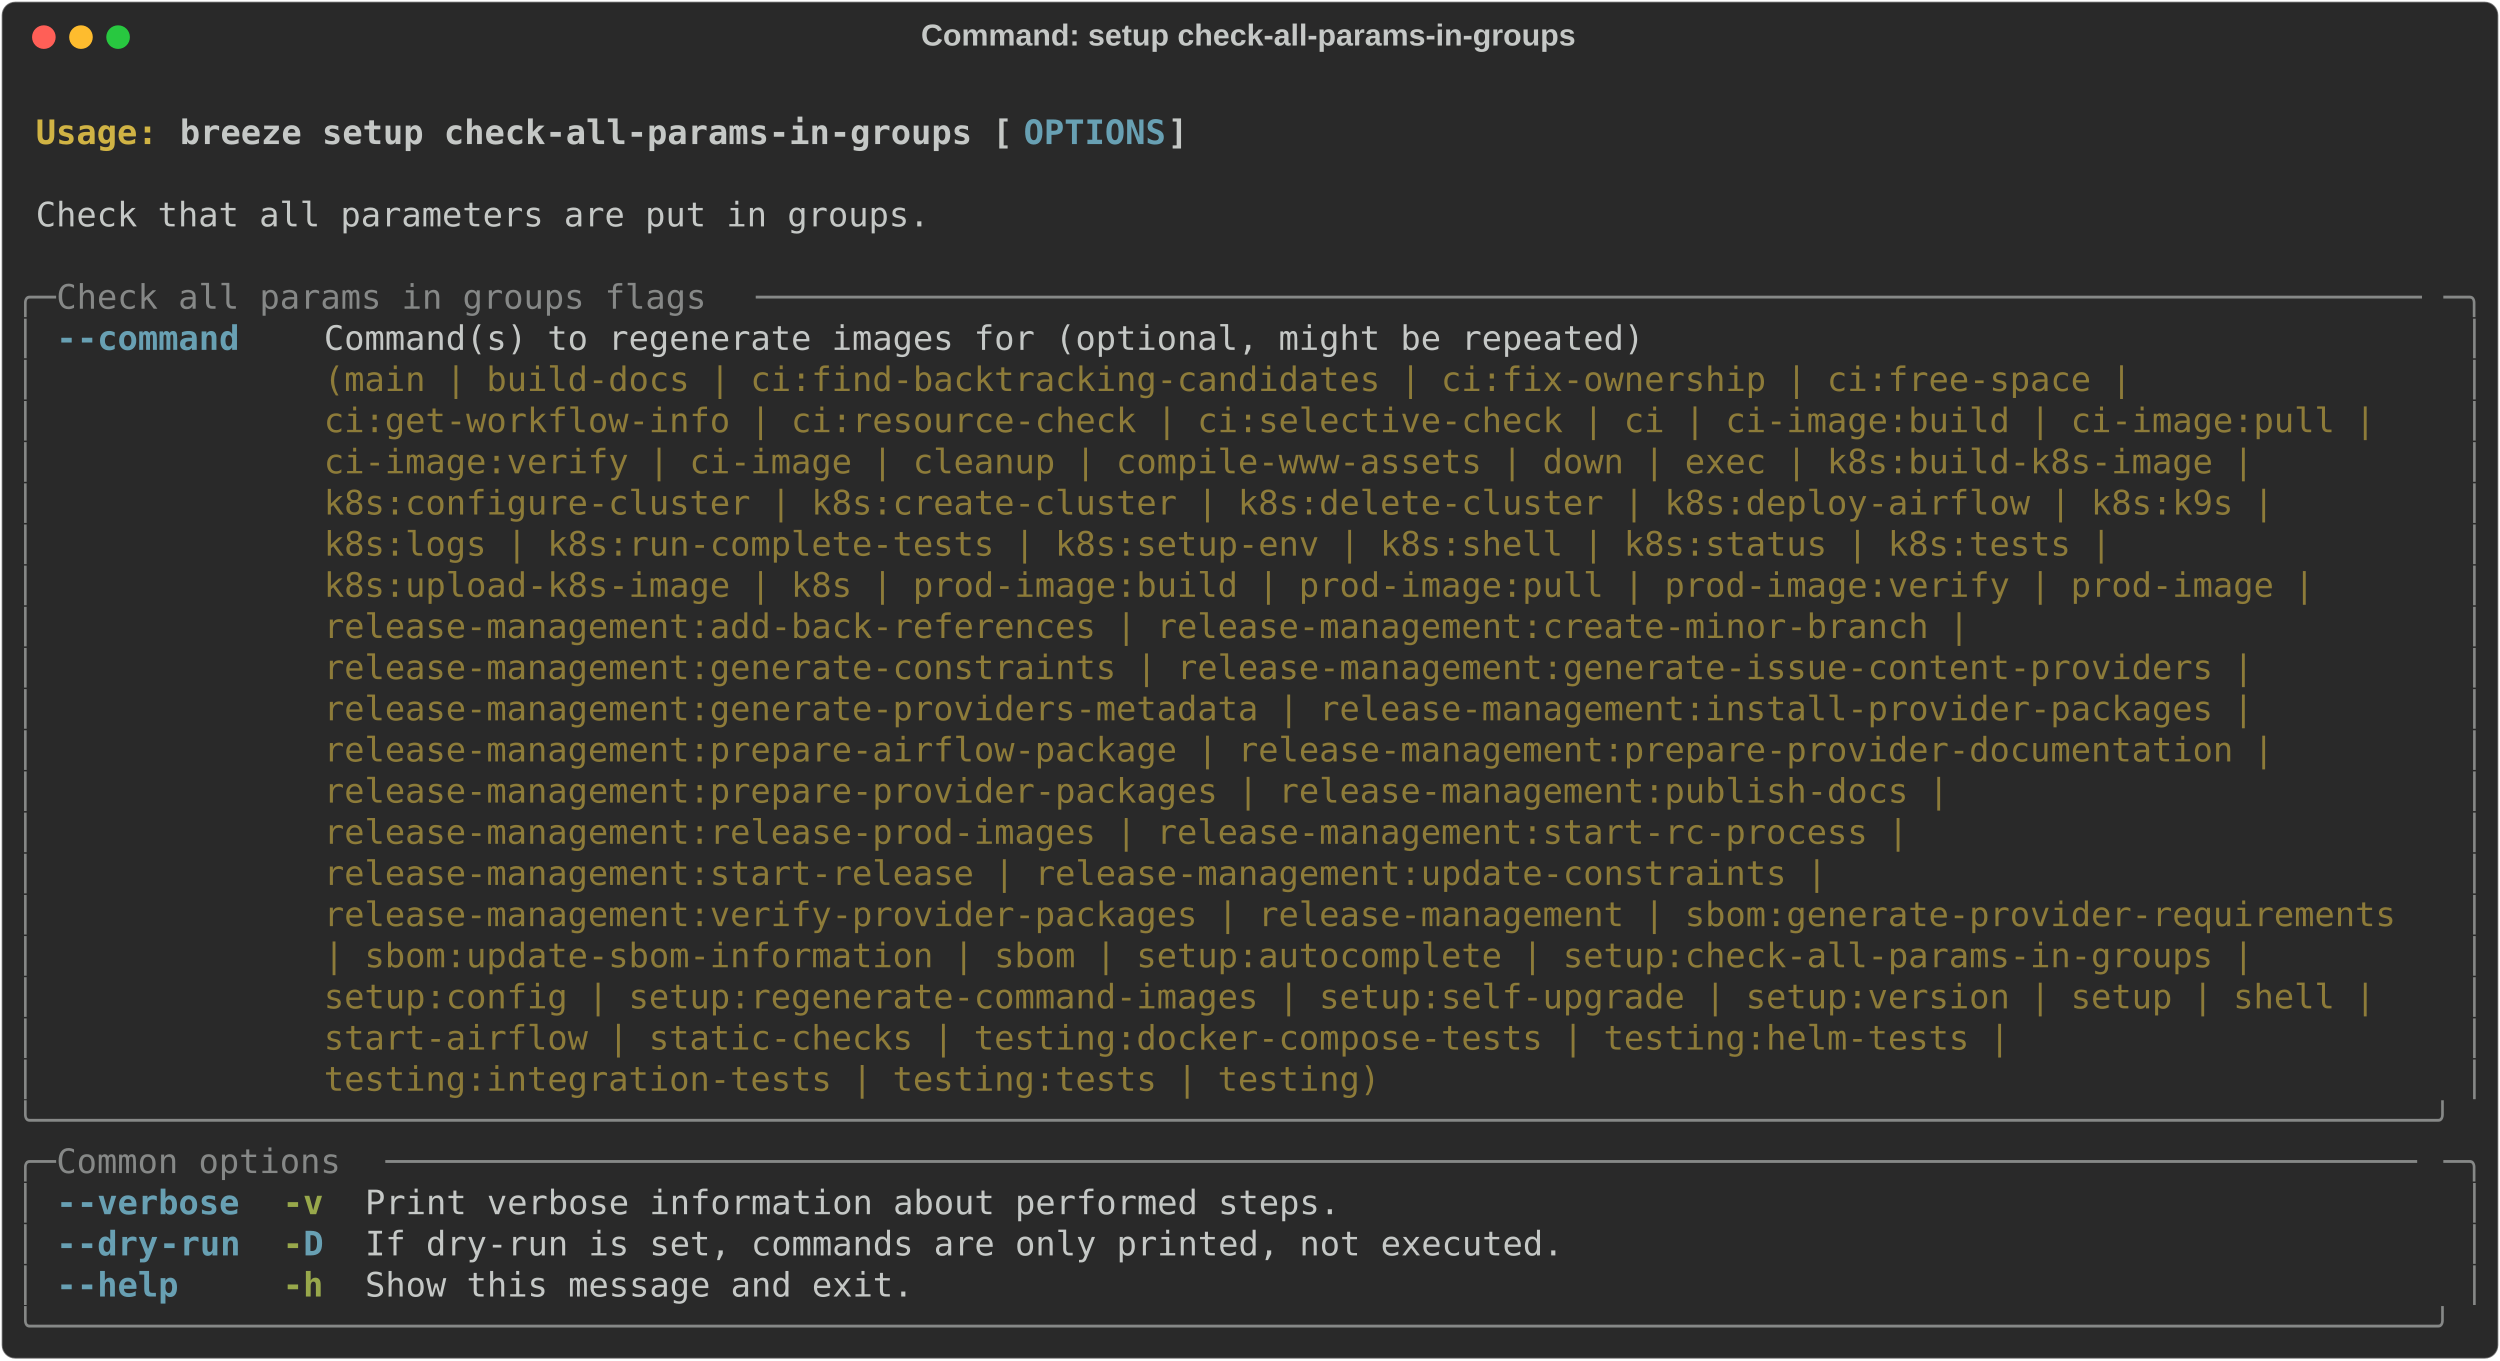
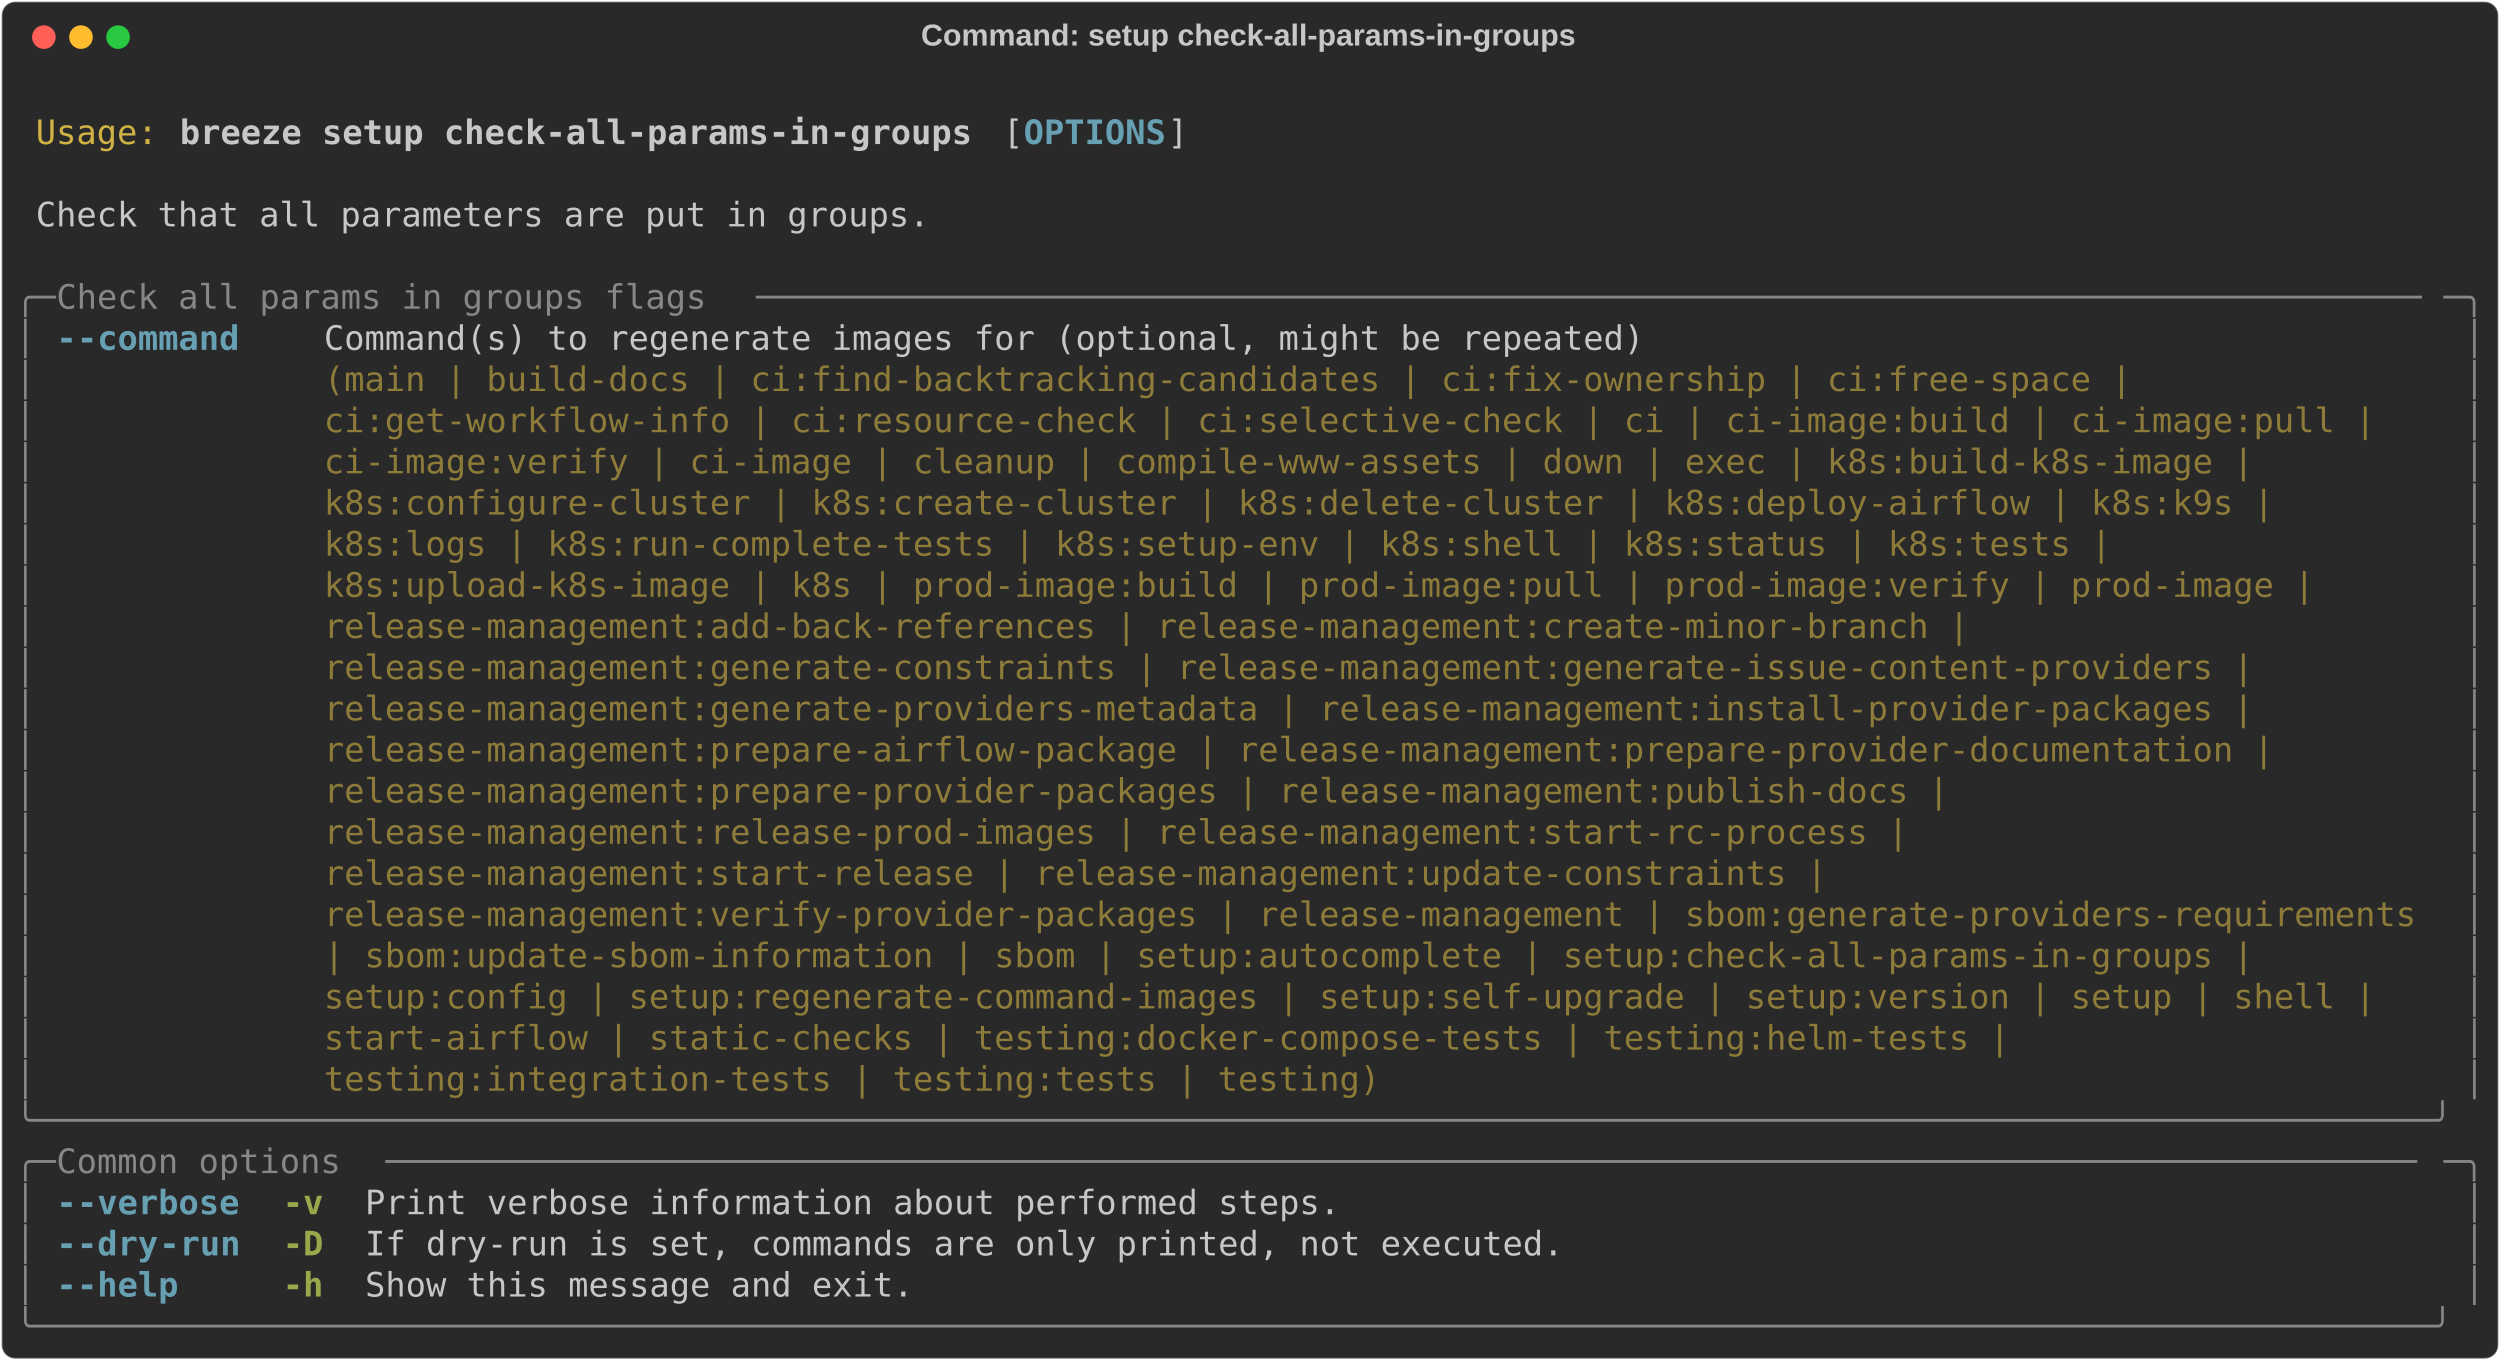
<svg xmlns="http://www.w3.org/2000/svg" class="rich-terminal" viewBox="0 0 1482 806.4">
  <style>

    @font-face {
        font-family: "Fira Code";
        src: local("FiraCode-Regular"),
                url("https://cdnjs.cloudflare.com/ajax/libs/firacode/6.2.0/woff2/FiraCode-Regular.woff2") format("woff2"),
                url("https://cdnjs.cloudflare.com/ajax/libs/firacode/6.2.0/woff/FiraCode-Regular.woff") format("woff");
        font-style: normal;
        font-weight: 400;
    }
    @font-face {
        font-family: "Fira Code";
        src: local("FiraCode-Bold"),
                url("https://cdnjs.cloudflare.com/ajax/libs/firacode/6.2.0/woff2/FiraCode-Bold.woff2") format("woff2"),
                url("https://cdnjs.cloudflare.com/ajax/libs/firacode/6.2.0/woff/FiraCode-Bold.woff") format("woff");
        font-style: bold;
        font-weight: 700;
    }

    .breeze-setup-check-all-params-in-groups-matrix {
        font-family: Fira Code, monospace;
        font-size: 20px;
        line-height: 24.4px;
        font-variant-east-asian: full-width;
    }

    .breeze-setup-check-all-params-in-groups-title {
        font-size: 18px;
        font-weight: bold;
        font-family: arial;
    }

-     .breeze-setup-check-all-params-in-groups-r1 { fill: #c5c8c6;font-weight: bold }
- .breeze-setup-check-all-params-in-groups-r2 { fill: #c5c8c6 }
- .breeze-setup-check-all-params-in-groups-r3 { fill: #d0b344;font-weight: bold }
+     .breeze-setup-check-all-params-in-groups-r1 { fill: #c5c8c6 }
+ .breeze-setup-check-all-params-in-groups-r2 { fill: #d0b344 }
+ .breeze-setup-check-all-params-in-groups-r3 { fill: #c5c8c6;font-weight: bold }
.breeze-setup-check-all-params-in-groups-r4 { fill: #68a0b3;font-weight: bold }
.breeze-setup-check-all-params-in-groups-r5 { fill: #868887 }
.breeze-setup-check-all-params-in-groups-r6 { fill: #8d7b39 }
.breeze-setup-check-all-params-in-groups-r7 { fill: #98a84b;font-weight: bold }
    </style>
  <defs>
    <clipPath id="breeze-setup-check-all-params-in-groups-clip-terminal">
      <rect x="0" y="0" width="1463.0" height="755.4" />
    </clipPath>
    <clipPath id="breeze-setup-check-all-params-in-groups-line-0">
      <rect x="0" y="1.5" width="1464" height="24.65" />
    </clipPath>
    <clipPath id="breeze-setup-check-all-params-in-groups-line-1">
      <rect x="0" y="25.9" width="1464" height="24.65" />
    </clipPath>
    <clipPath id="breeze-setup-check-all-params-in-groups-line-2">
      <rect x="0" y="50.3" width="1464" height="24.65" />
    </clipPath>
    <clipPath id="breeze-setup-check-all-params-in-groups-line-3">
      <rect x="0" y="74.7" width="1464" height="24.65" />
    </clipPath>
    <clipPath id="breeze-setup-check-all-params-in-groups-line-4">
      <rect x="0" y="99.1" width="1464" height="24.65" />
    </clipPath>
    <clipPath id="breeze-setup-check-all-params-in-groups-line-5">
      <rect x="0" y="123.5" width="1464" height="24.65" />
    </clipPath>
    <clipPath id="breeze-setup-check-all-params-in-groups-line-6">
      <rect x="0" y="147.9" width="1464" height="24.65" />
    </clipPath>
    <clipPath id="breeze-setup-check-all-params-in-groups-line-7">
      <rect x="0" y="172.3" width="1464" height="24.65" />
    </clipPath>
    <clipPath id="breeze-setup-check-all-params-in-groups-line-8">
      <rect x="0" y="196.7" width="1464" height="24.65" />
    </clipPath>
    <clipPath id="breeze-setup-check-all-params-in-groups-line-9">
      <rect x="0" y="221.1" width="1464" height="24.65" />
    </clipPath>
    <clipPath id="breeze-setup-check-all-params-in-groups-line-10">
      <rect x="0" y="245.5" width="1464" height="24.65" />
    </clipPath>
    <clipPath id="breeze-setup-check-all-params-in-groups-line-11">
      <rect x="0" y="269.9" width="1464" height="24.65" />
    </clipPath>
    <clipPath id="breeze-setup-check-all-params-in-groups-line-12">
      <rect x="0" y="294.3" width="1464" height="24.65" />
    </clipPath>
    <clipPath id="breeze-setup-check-all-params-in-groups-line-13">
      <rect x="0" y="318.7" width="1464" height="24.65" />
    </clipPath>
    <clipPath id="breeze-setup-check-all-params-in-groups-line-14">
      <rect x="0" y="343.1" width="1464" height="24.65" />
    </clipPath>
    <clipPath id="breeze-setup-check-all-params-in-groups-line-15">
      <rect x="0" y="367.5" width="1464" height="24.65" />
    </clipPath>
    <clipPath id="breeze-setup-check-all-params-in-groups-line-16">
      <rect x="0" y="391.9" width="1464" height="24.65" />
    </clipPath>
    <clipPath id="breeze-setup-check-all-params-in-groups-line-17">
      <rect x="0" y="416.3" width="1464" height="24.65" />
    </clipPath>
    <clipPath id="breeze-setup-check-all-params-in-groups-line-18">
      <rect x="0" y="440.7" width="1464" height="24.65" />
    </clipPath>
    <clipPath id="breeze-setup-check-all-params-in-groups-line-19">
      <rect x="0" y="465.1" width="1464" height="24.65" />
    </clipPath>
    <clipPath id="breeze-setup-check-all-params-in-groups-line-20">
      <rect x="0" y="489.5" width="1464" height="24.65" />
    </clipPath>
    <clipPath id="breeze-setup-check-all-params-in-groups-line-21">
      <rect x="0" y="513.9" width="1464" height="24.65" />
    </clipPath>
    <clipPath id="breeze-setup-check-all-params-in-groups-line-22">
      <rect x="0" y="538.3" width="1464" height="24.65" />
    </clipPath>
    <clipPath id="breeze-setup-check-all-params-in-groups-line-23">
      <rect x="0" y="562.7" width="1464" height="24.65" />
    </clipPath>
    <clipPath id="breeze-setup-check-all-params-in-groups-line-24">
      <rect x="0" y="587.1" width="1464" height="24.65" />
    </clipPath>
    <clipPath id="breeze-setup-check-all-params-in-groups-line-25">
      <rect x="0" y="611.5" width="1464" height="24.65" />
    </clipPath>
    <clipPath id="breeze-setup-check-all-params-in-groups-line-26">
      <rect x="0" y="635.9" width="1464" height="24.65" />
    </clipPath>
    <clipPath id="breeze-setup-check-all-params-in-groups-line-27">
      <rect x="0" y="660.3" width="1464" height="24.65" />
    </clipPath>
    <clipPath id="breeze-setup-check-all-params-in-groups-line-28">
      <rect x="0" y="684.7" width="1464" height="24.65" />
    </clipPath>
    <clipPath id="breeze-setup-check-all-params-in-groups-line-29">
      <rect x="0" y="709.1" width="1464" height="24.65" />
    </clipPath>
  </defs>
  <rect fill="#292929" stroke="rgba(255,255,255,0.35)" stroke-width="1" x="1" y="1" width="1480" height="804.4" rx="8" />
  <text class="breeze-setup-check-all-params-in-groups-title" fill="#c5c8c6" text-anchor="middle" x="740" y="27">Command: setup check-all-params-in-groups</text>
  <g transform="translate(26,22)">
    <circle cx="0" cy="0" r="7" fill="#ff5f57" />
    <circle cx="22" cy="0" r="7" fill="#febc2e" />
    <circle cx="44" cy="0" r="7" fill="#28c840" />
  </g>
  <g transform="translate(9, 41)" clip-path="url(#breeze-setup-check-all-params-in-groups-clip-terminal)">
    <g class="breeze-setup-check-all-params-in-groups-matrix">
-       <text class="breeze-setup-check-all-params-in-groups-r2" x="1464" y="20" textLength="12.2" clip-path="url(#breeze-setup-check-all-params-in-groups-line-0)">
- </text>
-       <text class="breeze-setup-check-all-params-in-groups-r3" x="12.2" y="44.4" textLength="85.4" clip-path="url(#breeze-setup-check-all-params-in-groups-line-1)">Usage: </text>
-       <text class="breeze-setup-check-all-params-in-groups-r1" x="97.6" y="44.4" textLength="500.2" clip-path="url(#breeze-setup-check-all-params-in-groups-line-1)">breeze setup check-all-params-in-groups [</text>
+       <text class="breeze-setup-check-all-params-in-groups-r1" x="1464" y="20" textLength="12.2" clip-path="url(#breeze-setup-check-all-params-in-groups-line-0)">
+ </text>
+       <text class="breeze-setup-check-all-params-in-groups-r2" x="12.2" y="44.4" textLength="73.2" clip-path="url(#breeze-setup-check-all-params-in-groups-line-1)">Usage:</text>
+       <text class="breeze-setup-check-all-params-in-groups-r3" x="97.6" y="44.4" textLength="475.8" clip-path="url(#breeze-setup-check-all-params-in-groups-line-1)">breeze setup check-all-params-in-groups</text>
+       <text class="breeze-setup-check-all-params-in-groups-r1" x="585.6" y="44.4" textLength="12.2" clip-path="url(#breeze-setup-check-all-params-in-groups-line-1)">[</text>
      <text class="breeze-setup-check-all-params-in-groups-r4" x="597.8" y="44.4" textLength="85.4" clip-path="url(#breeze-setup-check-all-params-in-groups-line-1)">OPTIONS</text>
      <text class="breeze-setup-check-all-params-in-groups-r1" x="683.2" y="44.4" textLength="12.2" clip-path="url(#breeze-setup-check-all-params-in-groups-line-1)">]</text>
-       <text class="breeze-setup-check-all-params-in-groups-r2" x="1464" y="44.4" textLength="12.2" clip-path="url(#breeze-setup-check-all-params-in-groups-line-1)">
- </text>
-       <text class="breeze-setup-check-all-params-in-groups-r2" x="1464" y="68.8" textLength="12.2" clip-path="url(#breeze-setup-check-all-params-in-groups-line-2)">
- </text>
-       <text class="breeze-setup-check-all-params-in-groups-r2" x="12.2" y="93.2" textLength="536.8" clip-path="url(#breeze-setup-check-all-params-in-groups-line-3)">Check that all parameters are put in groups.</text>
-       <text class="breeze-setup-check-all-params-in-groups-r2" x="1464" y="93.2" textLength="12.2" clip-path="url(#breeze-setup-check-all-params-in-groups-line-3)">
- </text>
-       <text class="breeze-setup-check-all-params-in-groups-r2" x="1464" y="117.6" textLength="12.2" clip-path="url(#breeze-setup-check-all-params-in-groups-line-4)">
+       <text class="breeze-setup-check-all-params-in-groups-r1" x="1464" y="44.4" textLength="12.2" clip-path="url(#breeze-setup-check-all-params-in-groups-line-1)">
+ </text>
+       <text class="breeze-setup-check-all-params-in-groups-r1" x="1464" y="68.8" textLength="12.2" clip-path="url(#breeze-setup-check-all-params-in-groups-line-2)">
+ </text>
+       <text class="breeze-setup-check-all-params-in-groups-r1" x="12.2" y="93.2" textLength="536.8" clip-path="url(#breeze-setup-check-all-params-in-groups-line-3)">Check that all parameters are put in groups.</text>
+       <text class="breeze-setup-check-all-params-in-groups-r1" x="1464" y="93.2" textLength="12.2" clip-path="url(#breeze-setup-check-all-params-in-groups-line-3)">
+ </text>
+       <text class="breeze-setup-check-all-params-in-groups-r1" x="1464" y="117.6" textLength="12.2" clip-path="url(#breeze-setup-check-all-params-in-groups-line-4)">
</text>
      <text class="breeze-setup-check-all-params-in-groups-r5" x="0" y="142" textLength="24.4" clip-path="url(#breeze-setup-check-all-params-in-groups-line-5)">╭─</text>
      <text class="breeze-setup-check-all-params-in-groups-r5" x="24.4" y="142" textLength="414.8" clip-path="url(#breeze-setup-check-all-params-in-groups-line-5)"> Check all params in groups flags </text>
      <text class="breeze-setup-check-all-params-in-groups-r5" x="439.2" y="142" textLength="1000.4" clip-path="url(#breeze-setup-check-all-params-in-groups-line-5)">──────────────────────────────────────────────────────────────────────────────────</text>
      <text class="breeze-setup-check-all-params-in-groups-r5" x="1439.6" y="142" textLength="24.4" clip-path="url(#breeze-setup-check-all-params-in-groups-line-5)">─╮</text>
-       <text class="breeze-setup-check-all-params-in-groups-r2" x="1464" y="142" textLength="12.2" clip-path="url(#breeze-setup-check-all-params-in-groups-line-5)">
+       <text class="breeze-setup-check-all-params-in-groups-r1" x="1464" y="142" textLength="12.2" clip-path="url(#breeze-setup-check-all-params-in-groups-line-5)">
</text>
      <text class="breeze-setup-check-all-params-in-groups-r5" x="0" y="166.4" textLength="12.2" clip-path="url(#breeze-setup-check-all-params-in-groups-line-6)">│</text>
      <text class="breeze-setup-check-all-params-in-groups-r4" x="24.4" y="166.4" textLength="12.2" clip-path="url(#breeze-setup-check-all-params-in-groups-line-6)">-</text>
      <text class="breeze-setup-check-all-params-in-groups-r4" x="36.6" y="166.4" textLength="97.6" clip-path="url(#breeze-setup-check-all-params-in-groups-line-6)">-command</text>
-       <text class="breeze-setup-check-all-params-in-groups-r2" x="183" y="166.4" textLength="1256.6" clip-path="url(#breeze-setup-check-all-params-in-groups-line-6)">Command(s) to regenerate images for (optional, might be repeated)                                      </text>
+       <text class="breeze-setup-check-all-params-in-groups-r1" x="183" y="166.4" textLength="1256.6" clip-path="url(#breeze-setup-check-all-params-in-groups-line-6)">Command(s) to regenerate images for (optional, might be repeated)                                      </text>
      <text class="breeze-setup-check-all-params-in-groups-r5" x="1451.8" y="166.4" textLength="12.2" clip-path="url(#breeze-setup-check-all-params-in-groups-line-6)">│</text>
-       <text class="breeze-setup-check-all-params-in-groups-r2" x="1464" y="166.4" textLength="12.2" clip-path="url(#breeze-setup-check-all-params-in-groups-line-6)">
+       <text class="breeze-setup-check-all-params-in-groups-r1" x="1464" y="166.4" textLength="12.2" clip-path="url(#breeze-setup-check-all-params-in-groups-line-6)">
</text>
      <text class="breeze-setup-check-all-params-in-groups-r5" x="0" y="190.8" textLength="12.2" clip-path="url(#breeze-setup-check-all-params-in-groups-line-7)">│</text>
      <text class="breeze-setup-check-all-params-in-groups-r6" x="183" y="190.8" textLength="1256.6" clip-path="url(#breeze-setup-check-all-params-in-groups-line-7)">(main | build-docs | ci:find-backtracking-candidates | ci:fix-ownership | ci:free-space |              </text>
      <text class="breeze-setup-check-all-params-in-groups-r5" x="1451.8" y="190.8" textLength="12.2" clip-path="url(#breeze-setup-check-all-params-in-groups-line-7)">│</text>
-       <text class="breeze-setup-check-all-params-in-groups-r2" x="1464" y="190.8" textLength="12.2" clip-path="url(#breeze-setup-check-all-params-in-groups-line-7)">
+       <text class="breeze-setup-check-all-params-in-groups-r1" x="1464" y="190.8" textLength="12.2" clip-path="url(#breeze-setup-check-all-params-in-groups-line-7)">
</text>
      <text class="breeze-setup-check-all-params-in-groups-r5" x="0" y="215.2" textLength="12.2" clip-path="url(#breeze-setup-check-all-params-in-groups-line-8)">│</text>
      <text class="breeze-setup-check-all-params-in-groups-r6" x="183" y="215.2" textLength="1256.6" clip-path="url(#breeze-setup-check-all-params-in-groups-line-8)">ci:get-workflow-info | ci:resource-check | ci:selective-check | ci | ci-image:build | ci-image:pull |  </text>
      <text class="breeze-setup-check-all-params-in-groups-r5" x="1451.8" y="215.2" textLength="12.2" clip-path="url(#breeze-setup-check-all-params-in-groups-line-8)">│</text>
-       <text class="breeze-setup-check-all-params-in-groups-r2" x="1464" y="215.2" textLength="12.2" clip-path="url(#breeze-setup-check-all-params-in-groups-line-8)">
+       <text class="breeze-setup-check-all-params-in-groups-r1" x="1464" y="215.2" textLength="12.2" clip-path="url(#breeze-setup-check-all-params-in-groups-line-8)">
</text>
      <text class="breeze-setup-check-all-params-in-groups-r5" x="0" y="239.6" textLength="12.2" clip-path="url(#breeze-setup-check-all-params-in-groups-line-9)">│</text>
      <text class="breeze-setup-check-all-params-in-groups-r6" x="183" y="239.6" textLength="1256.6" clip-path="url(#breeze-setup-check-all-params-in-groups-line-9)">ci-image:verify | ci-image | cleanup | compile-www-assets | down | exec | k8s:build-k8s-image |        </text>
      <text class="breeze-setup-check-all-params-in-groups-r5" x="1451.8" y="239.6" textLength="12.2" clip-path="url(#breeze-setup-check-all-params-in-groups-line-9)">│</text>
-       <text class="breeze-setup-check-all-params-in-groups-r2" x="1464" y="239.6" textLength="12.2" clip-path="url(#breeze-setup-check-all-params-in-groups-line-9)">
+       <text class="breeze-setup-check-all-params-in-groups-r1" x="1464" y="239.6" textLength="12.2" clip-path="url(#breeze-setup-check-all-params-in-groups-line-9)">
</text>
      <text class="breeze-setup-check-all-params-in-groups-r5" x="0" y="264" textLength="12.2" clip-path="url(#breeze-setup-check-all-params-in-groups-line-10)">│</text>
      <text class="breeze-setup-check-all-params-in-groups-r6" x="183" y="264" textLength="1256.6" clip-path="url(#breeze-setup-check-all-params-in-groups-line-10)">k8s:configure-cluster | k8s:create-cluster | k8s:delete-cluster | k8s:deploy-airflow | k8s:k9s |       </text>
      <text class="breeze-setup-check-all-params-in-groups-r5" x="1451.8" y="264" textLength="12.2" clip-path="url(#breeze-setup-check-all-params-in-groups-line-10)">│</text>
-       <text class="breeze-setup-check-all-params-in-groups-r2" x="1464" y="264" textLength="12.2" clip-path="url(#breeze-setup-check-all-params-in-groups-line-10)">
+       <text class="breeze-setup-check-all-params-in-groups-r1" x="1464" y="264" textLength="12.2" clip-path="url(#breeze-setup-check-all-params-in-groups-line-10)">
</text>
      <text class="breeze-setup-check-all-params-in-groups-r5" x="0" y="288.4" textLength="12.2" clip-path="url(#breeze-setup-check-all-params-in-groups-line-11)">│</text>
      <text class="breeze-setup-check-all-params-in-groups-r6" x="183" y="288.4" textLength="1256.6" clip-path="url(#breeze-setup-check-all-params-in-groups-line-11)">k8s:logs | k8s:run-complete-tests | k8s:setup-env | k8s:shell | k8s:status | k8s:tests |               </text>
      <text class="breeze-setup-check-all-params-in-groups-r5" x="1451.8" y="288.4" textLength="12.2" clip-path="url(#breeze-setup-check-all-params-in-groups-line-11)">│</text>
-       <text class="breeze-setup-check-all-params-in-groups-r2" x="1464" y="288.4" textLength="12.2" clip-path="url(#breeze-setup-check-all-params-in-groups-line-11)">
+       <text class="breeze-setup-check-all-params-in-groups-r1" x="1464" y="288.4" textLength="12.2" clip-path="url(#breeze-setup-check-all-params-in-groups-line-11)">
</text>
      <text class="breeze-setup-check-all-params-in-groups-r5" x="0" y="312.8" textLength="12.2" clip-path="url(#breeze-setup-check-all-params-in-groups-line-12)">│</text>
      <text class="breeze-setup-check-all-params-in-groups-r6" x="183" y="312.8" textLength="1256.6" clip-path="url(#breeze-setup-check-all-params-in-groups-line-12)">k8s:upload-k8s-image | k8s | prod-image:build | prod-image:pull | prod-image:verify | prod-image |     </text>
      <text class="breeze-setup-check-all-params-in-groups-r5" x="1451.8" y="312.8" textLength="12.2" clip-path="url(#breeze-setup-check-all-params-in-groups-line-12)">│</text>
-       <text class="breeze-setup-check-all-params-in-groups-r2" x="1464" y="312.8" textLength="12.2" clip-path="url(#breeze-setup-check-all-params-in-groups-line-12)">
+       <text class="breeze-setup-check-all-params-in-groups-r1" x="1464" y="312.8" textLength="12.2" clip-path="url(#breeze-setup-check-all-params-in-groups-line-12)">
</text>
      <text class="breeze-setup-check-all-params-in-groups-r5" x="0" y="337.2" textLength="12.2" clip-path="url(#breeze-setup-check-all-params-in-groups-line-13)">│</text>
      <text class="breeze-setup-check-all-params-in-groups-r6" x="183" y="337.2" textLength="1256.6" clip-path="url(#breeze-setup-check-all-params-in-groups-line-13)">release-management:add-back-references | release-management:create-minor-branch |                      </text>
      <text class="breeze-setup-check-all-params-in-groups-r5" x="1451.8" y="337.2" textLength="12.2" clip-path="url(#breeze-setup-check-all-params-in-groups-line-13)">│</text>
-       <text class="breeze-setup-check-all-params-in-groups-r2" x="1464" y="337.2" textLength="12.2" clip-path="url(#breeze-setup-check-all-params-in-groups-line-13)">
+       <text class="breeze-setup-check-all-params-in-groups-r1" x="1464" y="337.2" textLength="12.2" clip-path="url(#breeze-setup-check-all-params-in-groups-line-13)">
</text>
      <text class="breeze-setup-check-all-params-in-groups-r5" x="0" y="361.6" textLength="12.2" clip-path="url(#breeze-setup-check-all-params-in-groups-line-14)">│</text>
      <text class="breeze-setup-check-all-params-in-groups-r6" x="183" y="361.6" textLength="1256.6" clip-path="url(#breeze-setup-check-all-params-in-groups-line-14)">release-management:generate-constraints | release-management:generate-issue-content-providers |        </text>
      <text class="breeze-setup-check-all-params-in-groups-r5" x="1451.8" y="361.6" textLength="12.2" clip-path="url(#breeze-setup-check-all-params-in-groups-line-14)">│</text>
-       <text class="breeze-setup-check-all-params-in-groups-r2" x="1464" y="361.6" textLength="12.2" clip-path="url(#breeze-setup-check-all-params-in-groups-line-14)">
+       <text class="breeze-setup-check-all-params-in-groups-r1" x="1464" y="361.6" textLength="12.2" clip-path="url(#breeze-setup-check-all-params-in-groups-line-14)">
</text>
      <text class="breeze-setup-check-all-params-in-groups-r5" x="0" y="386" textLength="12.2" clip-path="url(#breeze-setup-check-all-params-in-groups-line-15)">│</text>
      <text class="breeze-setup-check-all-params-in-groups-r6" x="183" y="386" textLength="1256.6" clip-path="url(#breeze-setup-check-all-params-in-groups-line-15)">release-management:generate-providers-metadata | release-management:install-provider-packages |        </text>
      <text class="breeze-setup-check-all-params-in-groups-r5" x="1451.8" y="386" textLength="12.2" clip-path="url(#breeze-setup-check-all-params-in-groups-line-15)">│</text>
-       <text class="breeze-setup-check-all-params-in-groups-r2" x="1464" y="386" textLength="12.2" clip-path="url(#breeze-setup-check-all-params-in-groups-line-15)">
+       <text class="breeze-setup-check-all-params-in-groups-r1" x="1464" y="386" textLength="12.2" clip-path="url(#breeze-setup-check-all-params-in-groups-line-15)">
</text>
      <text class="breeze-setup-check-all-params-in-groups-r5" x="0" y="410.4" textLength="12.2" clip-path="url(#breeze-setup-check-all-params-in-groups-line-16)">│</text>
      <text class="breeze-setup-check-all-params-in-groups-r6" x="183" y="410.4" textLength="1256.6" clip-path="url(#breeze-setup-check-all-params-in-groups-line-16)">release-management:prepare-airflow-package | release-management:prepare-provider-documentation |       </text>
      <text class="breeze-setup-check-all-params-in-groups-r5" x="1451.8" y="410.4" textLength="12.2" clip-path="url(#breeze-setup-check-all-params-in-groups-line-16)">│</text>
-       <text class="breeze-setup-check-all-params-in-groups-r2" x="1464" y="410.4" textLength="12.2" clip-path="url(#breeze-setup-check-all-params-in-groups-line-16)">
+       <text class="breeze-setup-check-all-params-in-groups-r1" x="1464" y="410.4" textLength="12.2" clip-path="url(#breeze-setup-check-all-params-in-groups-line-16)">
</text>
      <text class="breeze-setup-check-all-params-in-groups-r5" x="0" y="434.8" textLength="12.2" clip-path="url(#breeze-setup-check-all-params-in-groups-line-17)">│</text>
      <text class="breeze-setup-check-all-params-in-groups-r6" x="183" y="434.8" textLength="1256.6" clip-path="url(#breeze-setup-check-all-params-in-groups-line-17)">release-management:prepare-provider-packages | release-management:publish-docs |                       </text>
      <text class="breeze-setup-check-all-params-in-groups-r5" x="1451.8" y="434.8" textLength="12.2" clip-path="url(#breeze-setup-check-all-params-in-groups-line-17)">│</text>
-       <text class="breeze-setup-check-all-params-in-groups-r2" x="1464" y="434.8" textLength="12.2" clip-path="url(#breeze-setup-check-all-params-in-groups-line-17)">
+       <text class="breeze-setup-check-all-params-in-groups-r1" x="1464" y="434.8" textLength="12.2" clip-path="url(#breeze-setup-check-all-params-in-groups-line-17)">
</text>
      <text class="breeze-setup-check-all-params-in-groups-r5" x="0" y="459.2" textLength="12.2" clip-path="url(#breeze-setup-check-all-params-in-groups-line-18)">│</text>
      <text class="breeze-setup-check-all-params-in-groups-r6" x="183" y="459.2" textLength="1256.6" clip-path="url(#breeze-setup-check-all-params-in-groups-line-18)">release-management:release-prod-images | release-management:start-rc-process |                         </text>
      <text class="breeze-setup-check-all-params-in-groups-r5" x="1451.8" y="459.2" textLength="12.2" clip-path="url(#breeze-setup-check-all-params-in-groups-line-18)">│</text>
-       <text class="breeze-setup-check-all-params-in-groups-r2" x="1464" y="459.2" textLength="12.2" clip-path="url(#breeze-setup-check-all-params-in-groups-line-18)">
+       <text class="breeze-setup-check-all-params-in-groups-r1" x="1464" y="459.2" textLength="12.2" clip-path="url(#breeze-setup-check-all-params-in-groups-line-18)">
</text>
      <text class="breeze-setup-check-all-params-in-groups-r5" x="0" y="483.6" textLength="12.2" clip-path="url(#breeze-setup-check-all-params-in-groups-line-19)">│</text>
      <text class="breeze-setup-check-all-params-in-groups-r6" x="183" y="483.6" textLength="1256.6" clip-path="url(#breeze-setup-check-all-params-in-groups-line-19)">release-management:start-release | release-management:update-constraints |                             </text>
      <text class="breeze-setup-check-all-params-in-groups-r5" x="1451.8" y="483.6" textLength="12.2" clip-path="url(#breeze-setup-check-all-params-in-groups-line-19)">│</text>
-       <text class="breeze-setup-check-all-params-in-groups-r2" x="1464" y="483.6" textLength="12.2" clip-path="url(#breeze-setup-check-all-params-in-groups-line-19)">
+       <text class="breeze-setup-check-all-params-in-groups-r1" x="1464" y="483.6" textLength="12.2" clip-path="url(#breeze-setup-check-all-params-in-groups-line-19)">
</text>
      <text class="breeze-setup-check-all-params-in-groups-r5" x="0" y="508" textLength="12.2" clip-path="url(#breeze-setup-check-all-params-in-groups-line-20)">│</text>
-       <text class="breeze-setup-check-all-params-in-groups-r6" x="183" y="508" textLength="1256.6" clip-path="url(#breeze-setup-check-all-params-in-groups-line-20)">release-management:verify-provider-packages | release-management | sbom:generate-provider-requirements </text>
+       <text class="breeze-setup-check-all-params-in-groups-r6" x="183" y="508" textLength="1256.6" clip-path="url(#breeze-setup-check-all-params-in-groups-line-20)">release-management:verify-provider-packages | release-management | sbom:generate-providers-requirements</text>
      <text class="breeze-setup-check-all-params-in-groups-r5" x="1451.8" y="508" textLength="12.2" clip-path="url(#breeze-setup-check-all-params-in-groups-line-20)">│</text>
-       <text class="breeze-setup-check-all-params-in-groups-r2" x="1464" y="508" textLength="12.2" clip-path="url(#breeze-setup-check-all-params-in-groups-line-20)">
+       <text class="breeze-setup-check-all-params-in-groups-r1" x="1464" y="508" textLength="12.2" clip-path="url(#breeze-setup-check-all-params-in-groups-line-20)">
</text>
      <text class="breeze-setup-check-all-params-in-groups-r5" x="0" y="532.4" textLength="12.2" clip-path="url(#breeze-setup-check-all-params-in-groups-line-21)">│</text>
      <text class="breeze-setup-check-all-params-in-groups-r6" x="183" y="532.4" textLength="1256.6" clip-path="url(#breeze-setup-check-all-params-in-groups-line-21)">| sbom:update-sbom-information | sbom | setup:autocomplete | setup:check-all-params-in-groups |        </text>
      <text class="breeze-setup-check-all-params-in-groups-r5" x="1451.8" y="532.4" textLength="12.2" clip-path="url(#breeze-setup-check-all-params-in-groups-line-21)">│</text>
-       <text class="breeze-setup-check-all-params-in-groups-r2" x="1464" y="532.4" textLength="12.2" clip-path="url(#breeze-setup-check-all-params-in-groups-line-21)">
+       <text class="breeze-setup-check-all-params-in-groups-r1" x="1464" y="532.4" textLength="12.2" clip-path="url(#breeze-setup-check-all-params-in-groups-line-21)">
</text>
      <text class="breeze-setup-check-all-params-in-groups-r5" x="0" y="556.8" textLength="12.2" clip-path="url(#breeze-setup-check-all-params-in-groups-line-22)">│</text>
      <text class="breeze-setup-check-all-params-in-groups-r6" x="183" y="556.8" textLength="1256.6" clip-path="url(#breeze-setup-check-all-params-in-groups-line-22)">setup:config | setup:regenerate-command-images | setup:self-upgrade | setup:version | setup | shell |  </text>
      <text class="breeze-setup-check-all-params-in-groups-r5" x="1451.8" y="556.8" textLength="12.2" clip-path="url(#breeze-setup-check-all-params-in-groups-line-22)">│</text>
-       <text class="breeze-setup-check-all-params-in-groups-r2" x="1464" y="556.8" textLength="12.2" clip-path="url(#breeze-setup-check-all-params-in-groups-line-22)">
+       <text class="breeze-setup-check-all-params-in-groups-r1" x="1464" y="556.8" textLength="12.2" clip-path="url(#breeze-setup-check-all-params-in-groups-line-22)">
</text>
      <text class="breeze-setup-check-all-params-in-groups-r5" x="0" y="581.2" textLength="12.2" clip-path="url(#breeze-setup-check-all-params-in-groups-line-23)">│</text>
      <text class="breeze-setup-check-all-params-in-groups-r6" x="183" y="581.2" textLength="1256.6" clip-path="url(#breeze-setup-check-all-params-in-groups-line-23)">start-airflow | static-checks | testing:docker-compose-tests | testing:helm-tests |                    </text>
      <text class="breeze-setup-check-all-params-in-groups-r5" x="1451.8" y="581.2" textLength="12.2" clip-path="url(#breeze-setup-check-all-params-in-groups-line-23)">│</text>
-       <text class="breeze-setup-check-all-params-in-groups-r2" x="1464" y="581.2" textLength="12.2" clip-path="url(#breeze-setup-check-all-params-in-groups-line-23)">
+       <text class="breeze-setup-check-all-params-in-groups-r1" x="1464" y="581.2" textLength="12.2" clip-path="url(#breeze-setup-check-all-params-in-groups-line-23)">
</text>
      <text class="breeze-setup-check-all-params-in-groups-r5" x="0" y="605.6" textLength="12.2" clip-path="url(#breeze-setup-check-all-params-in-groups-line-24)">│</text>
      <text class="breeze-setup-check-all-params-in-groups-r6" x="183" y="605.6" textLength="1256.6" clip-path="url(#breeze-setup-check-all-params-in-groups-line-24)">testing:integration-tests | testing:tests | testing)                                                   </text>
      <text class="breeze-setup-check-all-params-in-groups-r5" x="1451.8" y="605.6" textLength="12.2" clip-path="url(#breeze-setup-check-all-params-in-groups-line-24)">│</text>
-       <text class="breeze-setup-check-all-params-in-groups-r2" x="1464" y="605.6" textLength="12.2" clip-path="url(#breeze-setup-check-all-params-in-groups-line-24)">
+       <text class="breeze-setup-check-all-params-in-groups-r1" x="1464" y="605.6" textLength="12.2" clip-path="url(#breeze-setup-check-all-params-in-groups-line-24)">
</text>
      <text class="breeze-setup-check-all-params-in-groups-r5" x="0" y="630" textLength="1464" clip-path="url(#breeze-setup-check-all-params-in-groups-line-25)">╰──────────────────────────────────────────────────────────────────────────────────────────────────────────────────────╯</text>
-       <text class="breeze-setup-check-all-params-in-groups-r2" x="1464" y="630" textLength="12.2" clip-path="url(#breeze-setup-check-all-params-in-groups-line-25)">
+       <text class="breeze-setup-check-all-params-in-groups-r1" x="1464" y="630" textLength="12.2" clip-path="url(#breeze-setup-check-all-params-in-groups-line-25)">
</text>
      <text class="breeze-setup-check-all-params-in-groups-r5" x="0" y="654.4" textLength="24.4" clip-path="url(#breeze-setup-check-all-params-in-groups-line-26)">╭─</text>
      <text class="breeze-setup-check-all-params-in-groups-r5" x="24.4" y="654.4" textLength="195.2" clip-path="url(#breeze-setup-check-all-params-in-groups-line-26)"> Common options </text>
      <text class="breeze-setup-check-all-params-in-groups-r5" x="219.6" y="654.4" textLength="1220" clip-path="url(#breeze-setup-check-all-params-in-groups-line-26)">────────────────────────────────────────────────────────────────────────────────────────────────────</text>
      <text class="breeze-setup-check-all-params-in-groups-r5" x="1439.6" y="654.4" textLength="24.4" clip-path="url(#breeze-setup-check-all-params-in-groups-line-26)">─╮</text>
-       <text class="breeze-setup-check-all-params-in-groups-r2" x="1464" y="654.4" textLength="12.2" clip-path="url(#breeze-setup-check-all-params-in-groups-line-26)">
+       <text class="breeze-setup-check-all-params-in-groups-r1" x="1464" y="654.4" textLength="12.2" clip-path="url(#breeze-setup-check-all-params-in-groups-line-26)">
</text>
      <text class="breeze-setup-check-all-params-in-groups-r5" x="0" y="678.8" textLength="12.2" clip-path="url(#breeze-setup-check-all-params-in-groups-line-27)">│</text>
      <text class="breeze-setup-check-all-params-in-groups-r4" x="24.4" y="678.8" textLength="12.2" clip-path="url(#breeze-setup-check-all-params-in-groups-line-27)">-</text>
      <text class="breeze-setup-check-all-params-in-groups-r4" x="36.6" y="678.8" textLength="97.6" clip-path="url(#breeze-setup-check-all-params-in-groups-line-27)">-verbose</text>
      <text class="breeze-setup-check-all-params-in-groups-r7" x="158.6" y="678.8" textLength="24.4" clip-path="url(#breeze-setup-check-all-params-in-groups-line-27)">-v</text>
-       <text class="breeze-setup-check-all-params-in-groups-r2" x="207.4" y="678.8" textLength="585.6" clip-path="url(#breeze-setup-check-all-params-in-groups-line-27)">Print verbose information about performed steps.</text>
+       <text class="breeze-setup-check-all-params-in-groups-r1" x="207.4" y="678.8" textLength="585.6" clip-path="url(#breeze-setup-check-all-params-in-groups-line-27)">Print verbose information about performed steps.</text>
      <text class="breeze-setup-check-all-params-in-groups-r5" x="1451.8" y="678.8" textLength="12.2" clip-path="url(#breeze-setup-check-all-params-in-groups-line-27)">│</text>
-       <text class="breeze-setup-check-all-params-in-groups-r2" x="1464" y="678.8" textLength="12.2" clip-path="url(#breeze-setup-check-all-params-in-groups-line-27)">
+       <text class="breeze-setup-check-all-params-in-groups-r1" x="1464" y="678.8" textLength="12.2" clip-path="url(#breeze-setup-check-all-params-in-groups-line-27)">
</text>
      <text class="breeze-setup-check-all-params-in-groups-r5" x="0" y="703.2" textLength="12.2" clip-path="url(#breeze-setup-check-all-params-in-groups-line-28)">│</text>
      <text class="breeze-setup-check-all-params-in-groups-r4" x="24.4" y="703.2" textLength="12.2" clip-path="url(#breeze-setup-check-all-params-in-groups-line-28)">-</text>
      <text class="breeze-setup-check-all-params-in-groups-r4" x="36.6" y="703.2" textLength="48.8" clip-path="url(#breeze-setup-check-all-params-in-groups-line-28)">-dry</text>
      <text class="breeze-setup-check-all-params-in-groups-r4" x="85.4" y="703.2" textLength="48.8" clip-path="url(#breeze-setup-check-all-params-in-groups-line-28)">-run</text>
-       <text class="breeze-setup-check-all-params-in-groups-r7" x="158.6" y="703.2" textLength="12.2" clip-path="url(#breeze-setup-check-all-params-in-groups-line-28)">-</text>
-       <text class="breeze-setup-check-all-params-in-groups-r4" x="170.8" y="703.2" textLength="12.2" clip-path="url(#breeze-setup-check-all-params-in-groups-line-28)">D</text>
-       <text class="breeze-setup-check-all-params-in-groups-r2" x="207.4" y="703.2" textLength="719.8" clip-path="url(#breeze-setup-check-all-params-in-groups-line-28)">If dry-run is set, commands are only printed, not executed.</text>
+       <text class="breeze-setup-check-all-params-in-groups-r7" x="158.6" y="703.2" textLength="24.4" clip-path="url(#breeze-setup-check-all-params-in-groups-line-28)">-D</text>
+       <text class="breeze-setup-check-all-params-in-groups-r1" x="207.4" y="703.2" textLength="719.8" clip-path="url(#breeze-setup-check-all-params-in-groups-line-28)">If dry-run is set, commands are only printed, not executed.</text>
      <text class="breeze-setup-check-all-params-in-groups-r5" x="1451.8" y="703.2" textLength="12.2" clip-path="url(#breeze-setup-check-all-params-in-groups-line-28)">│</text>
-       <text class="breeze-setup-check-all-params-in-groups-r2" x="1464" y="703.2" textLength="12.2" clip-path="url(#breeze-setup-check-all-params-in-groups-line-28)">
+       <text class="breeze-setup-check-all-params-in-groups-r1" x="1464" y="703.2" textLength="12.2" clip-path="url(#breeze-setup-check-all-params-in-groups-line-28)">
</text>
      <text class="breeze-setup-check-all-params-in-groups-r5" x="0" y="727.6" textLength="12.2" clip-path="url(#breeze-setup-check-all-params-in-groups-line-29)">│</text>
      <text class="breeze-setup-check-all-params-in-groups-r4" x="24.4" y="727.6" textLength="12.2" clip-path="url(#breeze-setup-check-all-params-in-groups-line-29)">-</text>
      <text class="breeze-setup-check-all-params-in-groups-r4" x="36.6" y="727.6" textLength="61" clip-path="url(#breeze-setup-check-all-params-in-groups-line-29)">-help</text>
      <text class="breeze-setup-check-all-params-in-groups-r7" x="158.6" y="727.6" textLength="24.4" clip-path="url(#breeze-setup-check-all-params-in-groups-line-29)">-h</text>
-       <text class="breeze-setup-check-all-params-in-groups-r2" x="207.4" y="727.6" textLength="329.4" clip-path="url(#breeze-setup-check-all-params-in-groups-line-29)">Show this message and exit.</text>
+       <text class="breeze-setup-check-all-params-in-groups-r1" x="207.4" y="727.6" textLength="329.4" clip-path="url(#breeze-setup-check-all-params-in-groups-line-29)">Show this message and exit.</text>
      <text class="breeze-setup-check-all-params-in-groups-r5" x="1451.8" y="727.6" textLength="12.2" clip-path="url(#breeze-setup-check-all-params-in-groups-line-29)">│</text>
-       <text class="breeze-setup-check-all-params-in-groups-r2" x="1464" y="727.6" textLength="12.2" clip-path="url(#breeze-setup-check-all-params-in-groups-line-29)">
+       <text class="breeze-setup-check-all-params-in-groups-r1" x="1464" y="727.6" textLength="12.2" clip-path="url(#breeze-setup-check-all-params-in-groups-line-29)">
</text>
      <text class="breeze-setup-check-all-params-in-groups-r5" x="0" y="752" textLength="1464" clip-path="url(#breeze-setup-check-all-params-in-groups-line-30)">╰──────────────────────────────────────────────────────────────────────────────────────────────────────────────────────╯</text>
-       <text class="breeze-setup-check-all-params-in-groups-r2" x="1464" y="752" textLength="12.2" clip-path="url(#breeze-setup-check-all-params-in-groups-line-30)">
+       <text class="breeze-setup-check-all-params-in-groups-r1" x="1464" y="752" textLength="12.2" clip-path="url(#breeze-setup-check-all-params-in-groups-line-30)">
</text>
    </g>
  </g>
</svg>
